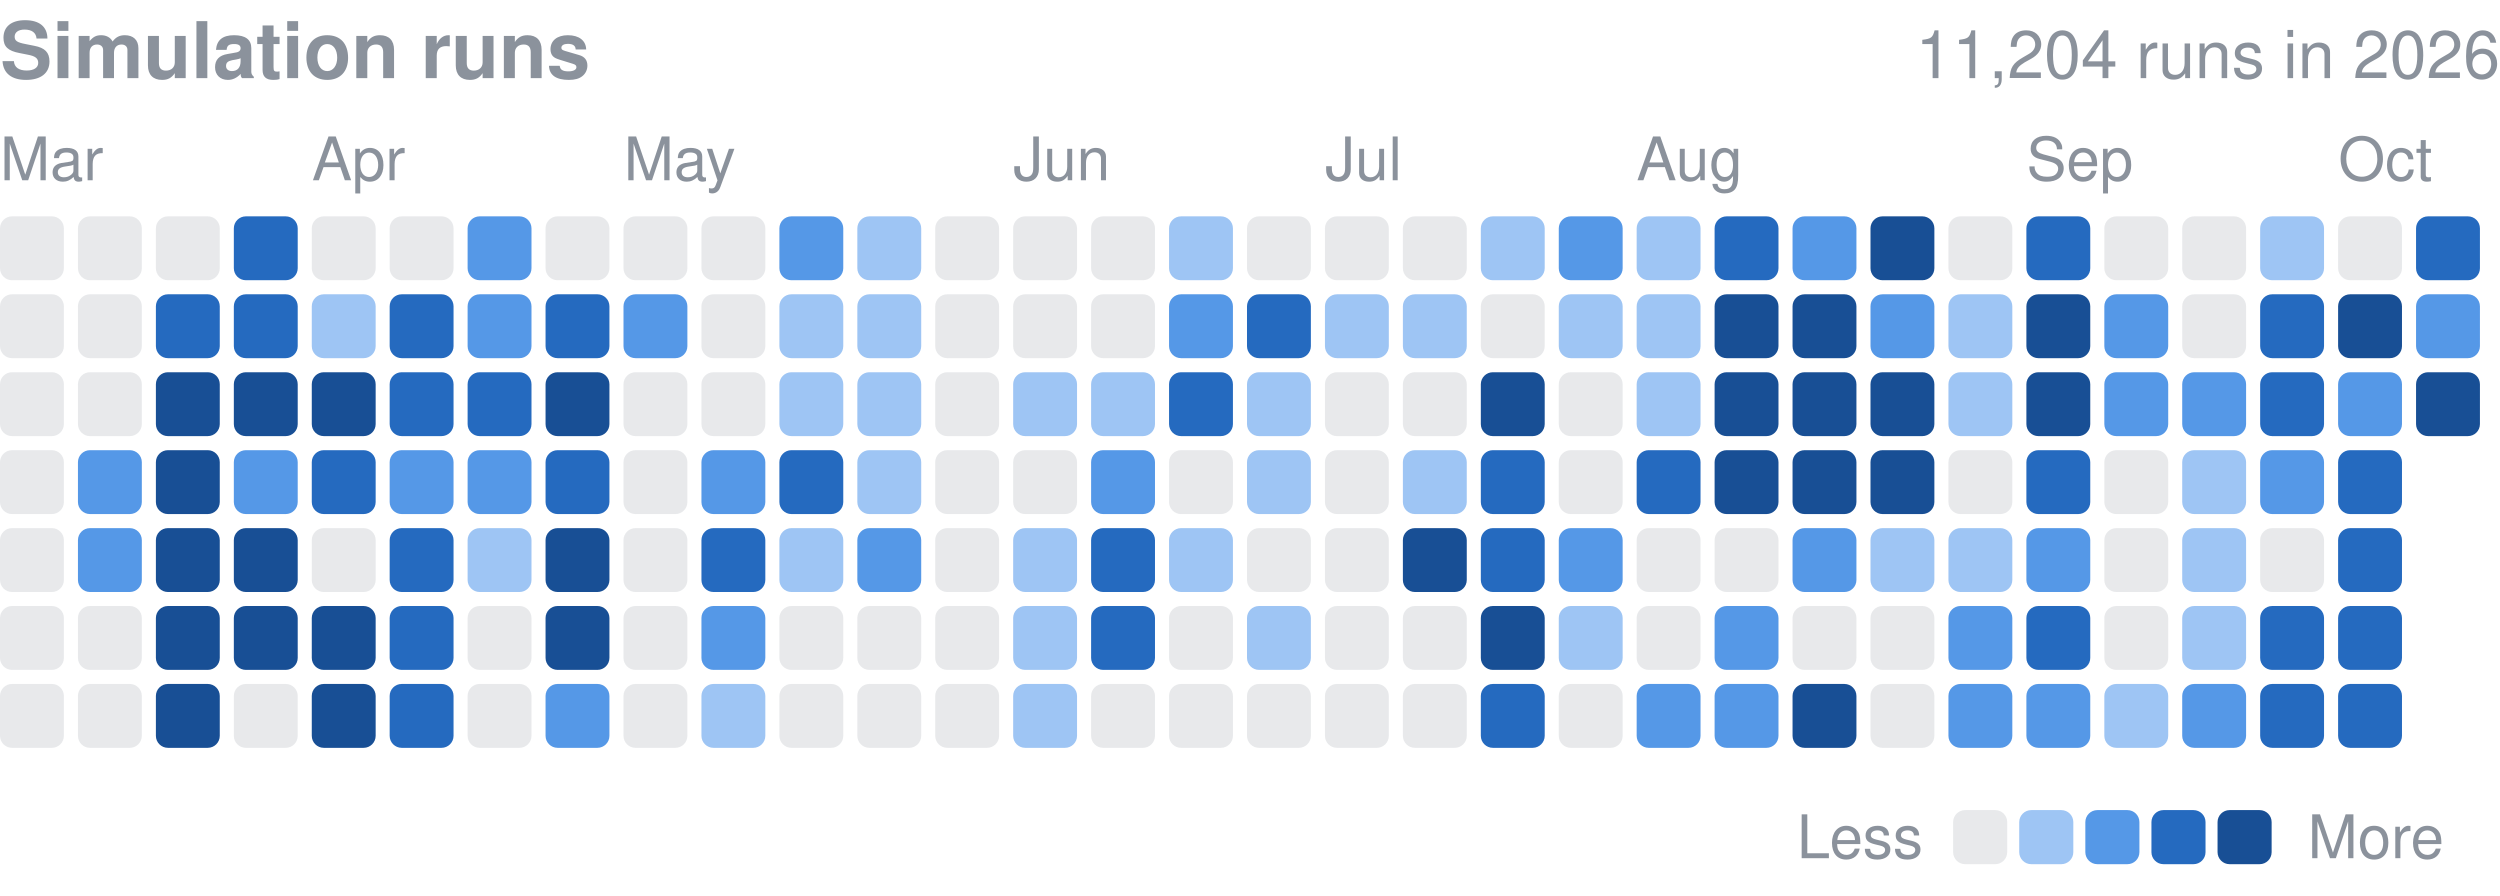
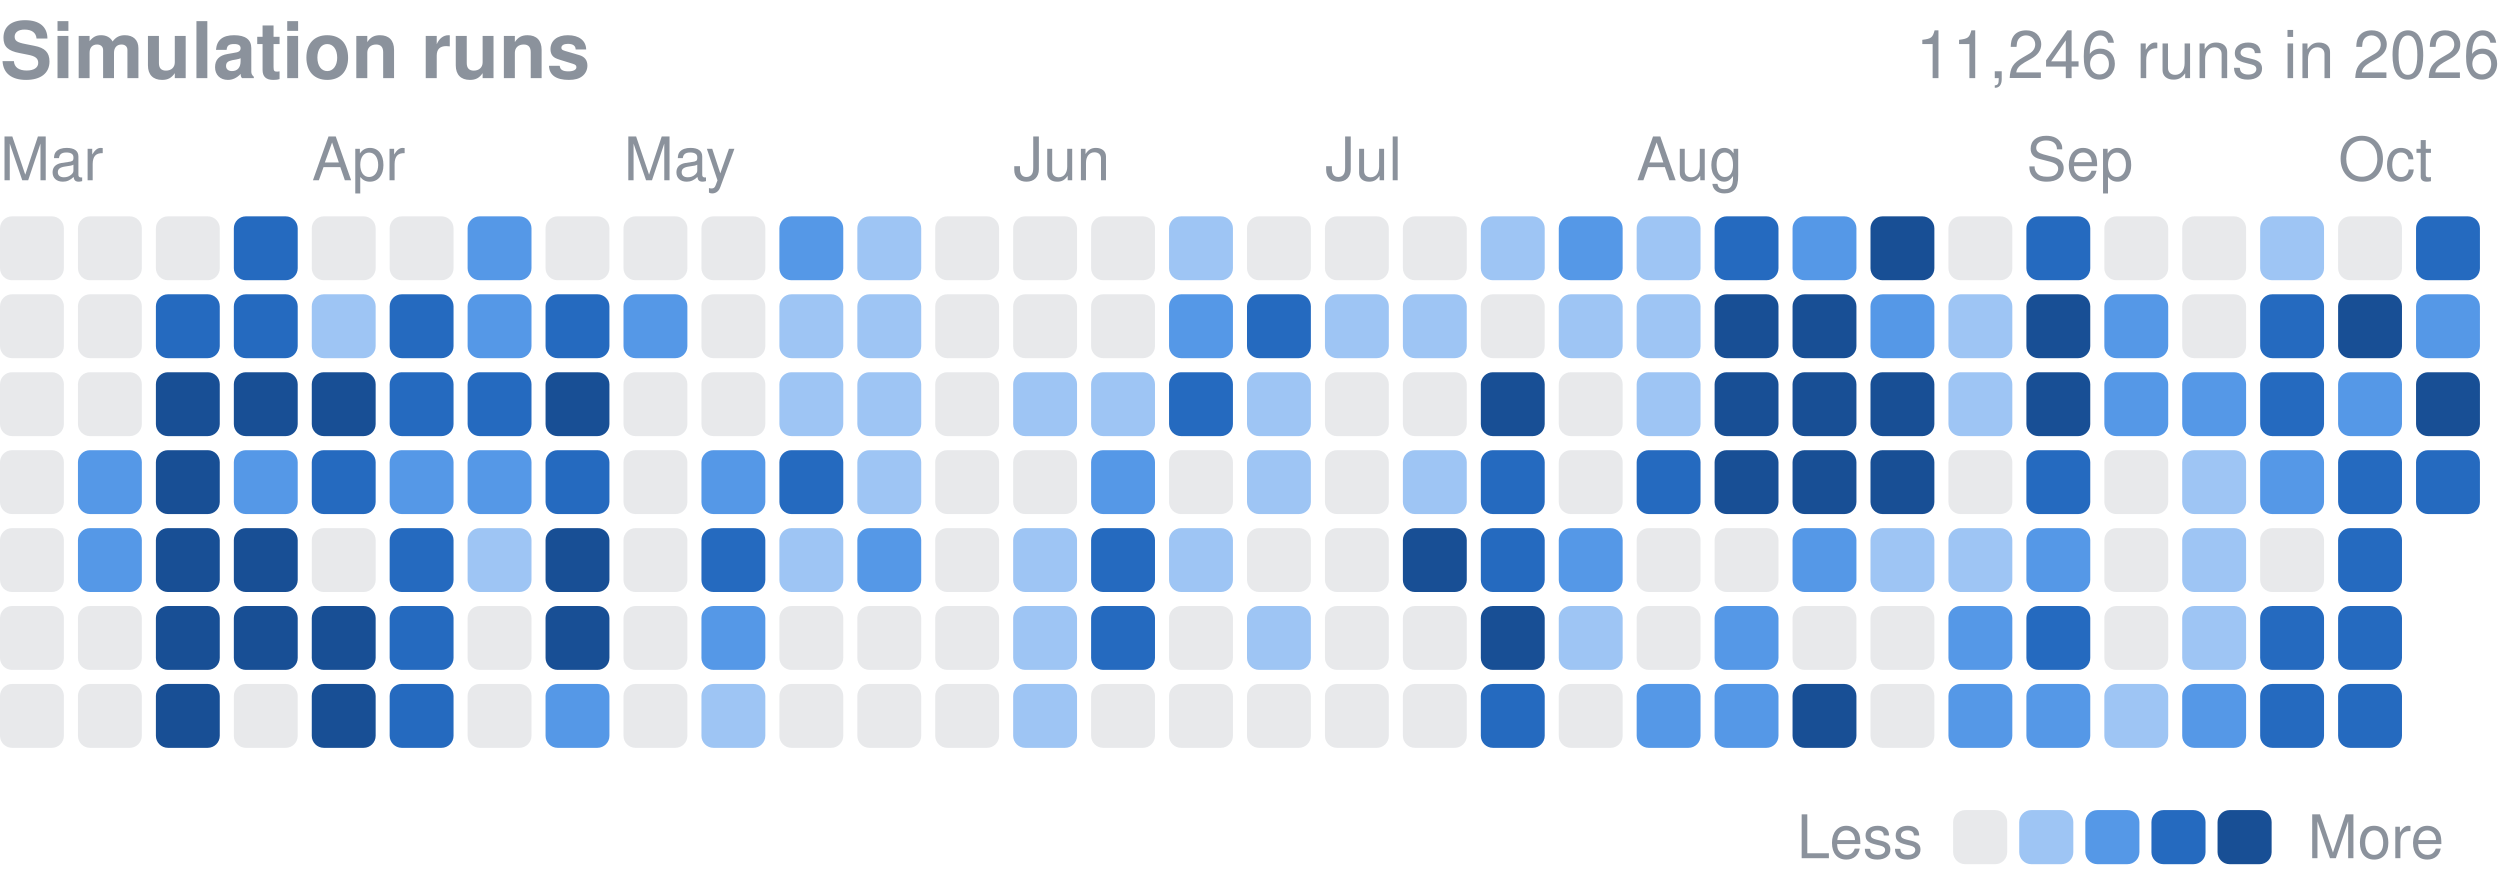
<svg xmlns="http://www.w3.org/2000/svg" width="416" height="149" viewBox="0 0 416 149" role="img" aria-label="Finished simulation runs per day in 2026">
  <style>text{font-family:-apple-system,BlinkMacSystemFont,"Segoe UI",Helvetica,Arial,sans-serif}</style>
  <text x="0" y="13" font-size="13" font-weight="600" fill="#8b929c">Simulation runs</text>
-   <text x="416" y="13" font-size="11" fill="#8b929c" text-anchor="end">11,204 runs in 2026</text>
+   <text x="416" y="13" font-size="11" fill="#8b929c" text-anchor="end">11,246 runs in 2026</text>
  <text x="0.0" y="30" font-size="10" fill="#8b929c">Mar</text>
  <text x="51.9" y="30" font-size="10" fill="#8b929c">Apr</text>
  <text x="103.8" y="30" font-size="10" fill="#8b929c">May</text>
  <text x="168.6" y="30" font-size="10" fill="#8b929c">Jun</text>
  <text x="220.5" y="30" font-size="10" fill="#8b929c">Jul</text>
  <text x="272.3" y="30" font-size="10" fill="#8b929c">Aug</text>
  <text x="337.2" y="30" font-size="10" fill="#8b929c">Sep</text>
  <text x="389.1" y="30" font-size="10" fill="#8b929c">Oct</text>
  <rect x="0.00" y="36.00" width="10.63" height="10.63" rx="2.0" fill="#8b929c" opacity="0.2" />
  <rect x="0.00" y="48.97" width="10.63" height="10.63" rx="2.0" fill="#8b929c" opacity="0.2" />
  <rect x="0.00" y="61.94" width="10.63" height="10.63" rx="2.0" fill="#8b929c" opacity="0.2" />
  <rect x="0.00" y="74.91" width="10.63" height="10.63" rx="2.0" fill="#8b929c" opacity="0.2" />
  <rect x="0.00" y="87.88" width="10.63" height="10.63" rx="2.0" fill="#8b929c" opacity="0.2" />
  <rect x="0.00" y="100.84" width="10.63" height="10.63" rx="2.0" fill="#8b929c" opacity="0.2" />
  <rect x="0.00" y="113.81" width="10.63" height="10.63" rx="2.0" fill="#8b929c" opacity="0.2" />
  <rect x="12.97" y="36.00" width="10.63" height="10.63" rx="2.0" fill="#8b929c" opacity="0.2" />
  <rect x="12.97" y="48.97" width="10.63" height="10.63" rx="2.0" fill="#8b929c" opacity="0.2" />
  <rect x="12.97" y="61.94" width="10.63" height="10.63" rx="2.0" fill="#8b929c" opacity="0.2" />
  <rect x="12.97" y="74.91" width="10.63" height="10.63" rx="2.0" fill="#5598e7" />
  <rect x="12.97" y="87.88" width="10.63" height="10.63" rx="2.0" fill="#5598e7" />
  <rect x="12.97" y="100.84" width="10.63" height="10.63" rx="2.0" fill="#8b929c" opacity="0.2" />
  <rect x="12.97" y="113.81" width="10.63" height="10.63" rx="2.0" fill="#8b929c" opacity="0.2" />
  <rect x="25.94" y="36.00" width="10.63" height="10.63" rx="2.0" fill="#8b929c" opacity="0.2" />
  <rect x="25.94" y="48.97" width="10.63" height="10.63" rx="2.0" fill="#256abf" />
  <rect x="25.94" y="61.94" width="10.63" height="10.63" rx="2.0" fill="#184f95" />
  <rect x="25.94" y="74.91" width="10.63" height="10.63" rx="2.0" fill="#184f95" />
  <rect x="25.94" y="87.88" width="10.63" height="10.63" rx="2.0" fill="#184f95" />
  <rect x="25.94" y="100.84" width="10.63" height="10.63" rx="2.0" fill="#184f95" />
  <rect x="25.94" y="113.81" width="10.63" height="10.63" rx="2.0" fill="#184f95" />
  <rect x="38.91" y="36.00" width="10.63" height="10.63" rx="2.0" fill="#256abf" />
  <rect x="38.91" y="48.97" width="10.63" height="10.63" rx="2.0" fill="#256abf" />
  <rect x="38.91" y="61.94" width="10.63" height="10.63" rx="2.0" fill="#184f95" />
  <rect x="38.91" y="74.91" width="10.63" height="10.63" rx="2.0" fill="#5598e7" />
  <rect x="38.91" y="87.88" width="10.63" height="10.63" rx="2.0" fill="#184f95" />
  <rect x="38.91" y="100.84" width="10.63" height="10.63" rx="2.0" fill="#184f95" />
  <rect x="38.91" y="113.81" width="10.63" height="10.63" rx="2.0" fill="#8b929c" opacity="0.2" />
  <rect x="51.88" y="36.00" width="10.63" height="10.63" rx="2.0" fill="#8b929c" opacity="0.2" />
  <rect x="51.88" y="48.97" width="10.63" height="10.63" rx="2.0" fill="#9ec5f4" />
  <rect x="51.88" y="61.94" width="10.63" height="10.63" rx="2.0" fill="#184f95" />
  <rect x="51.88" y="74.91" width="10.63" height="10.63" rx="2.0" fill="#256abf" />
  <rect x="51.88" y="87.88" width="10.63" height="10.63" rx="2.0" fill="#8b929c" opacity="0.2" />
  <rect x="51.88" y="100.84" width="10.63" height="10.63" rx="2.0" fill="#184f95" />
  <rect x="51.88" y="113.81" width="10.63" height="10.63" rx="2.0" fill="#184f95" />
  <rect x="64.84" y="36.00" width="10.63" height="10.63" rx="2.0" fill="#8b929c" opacity="0.2" />
  <rect x="64.84" y="48.97" width="10.63" height="10.63" rx="2.0" fill="#256abf" />
  <rect x="64.84" y="61.94" width="10.63" height="10.63" rx="2.0" fill="#256abf" />
  <rect x="64.84" y="74.91" width="10.63" height="10.63" rx="2.0" fill="#5598e7" />
  <rect x="64.84" y="87.88" width="10.63" height="10.63" rx="2.0" fill="#256abf" />
  <rect x="64.84" y="100.84" width="10.63" height="10.63" rx="2.0" fill="#256abf" />
  <rect x="64.84" y="113.81" width="10.63" height="10.63" rx="2.0" fill="#256abf" />
  <rect x="77.81" y="36.00" width="10.63" height="10.63" rx="2.0" fill="#5598e7" />
  <rect x="77.81" y="48.97" width="10.63" height="10.63" rx="2.0" fill="#5598e7" />
  <rect x="77.81" y="61.94" width="10.63" height="10.63" rx="2.0" fill="#256abf" />
  <rect x="77.81" y="74.91" width="10.63" height="10.63" rx="2.0" fill="#5598e7" />
  <rect x="77.81" y="87.88" width="10.63" height="10.63" rx="2.0" fill="#9ec5f4" />
  <rect x="77.81" y="100.84" width="10.63" height="10.63" rx="2.0" fill="#8b929c" opacity="0.2" />
  <rect x="77.81" y="113.81" width="10.63" height="10.63" rx="2.0" fill="#8b929c" opacity="0.2" />
  <rect x="90.78" y="36.00" width="10.63" height="10.63" rx="2.0" fill="#8b929c" opacity="0.2" />
  <rect x="90.78" y="48.97" width="10.63" height="10.63" rx="2.0" fill="#256abf" />
  <rect x="90.78" y="61.94" width="10.63" height="10.63" rx="2.0" fill="#184f95" />
  <rect x="90.78" y="74.91" width="10.63" height="10.63" rx="2.0" fill="#256abf" />
  <rect x="90.78" y="87.88" width="10.63" height="10.63" rx="2.0" fill="#184f95" />
  <rect x="90.78" y="100.84" width="10.63" height="10.63" rx="2.0" fill="#184f95" />
  <rect x="90.78" y="113.81" width="10.63" height="10.63" rx="2.0" fill="#5598e7" />
  <rect x="103.75" y="36.00" width="10.63" height="10.63" rx="2.0" fill="#8b929c" opacity="0.2" />
  <rect x="103.75" y="48.97" width="10.63" height="10.63" rx="2.0" fill="#5598e7" />
  <rect x="103.75" y="61.94" width="10.63" height="10.63" rx="2.0" fill="#8b929c" opacity="0.2" />
  <rect x="103.75" y="74.91" width="10.63" height="10.63" rx="2.0" fill="#8b929c" opacity="0.2" />
  <rect x="103.75" y="87.88" width="10.63" height="10.63" rx="2.0" fill="#8b929c" opacity="0.2" />
  <rect x="103.75" y="100.84" width="10.63" height="10.63" rx="2.0" fill="#8b929c" opacity="0.2" />
  <rect x="103.75" y="113.81" width="10.63" height="10.63" rx="2.0" fill="#8b929c" opacity="0.2" />
  <rect x="116.72" y="36.00" width="10.63" height="10.63" rx="2.0" fill="#8b929c" opacity="0.2" />
  <rect x="116.72" y="48.97" width="10.63" height="10.63" rx="2.0" fill="#8b929c" opacity="0.2" />
  <rect x="116.72" y="61.94" width="10.63" height="10.63" rx="2.0" fill="#8b929c" opacity="0.2" />
  <rect x="116.72" y="74.91" width="10.63" height="10.63" rx="2.0" fill="#5598e7" />
  <rect x="116.72" y="87.88" width="10.63" height="10.63" rx="2.0" fill="#256abf" />
  <rect x="116.72" y="100.84" width="10.63" height="10.63" rx="2.0" fill="#5598e7" />
  <rect x="116.72" y="113.81" width="10.63" height="10.63" rx="2.0" fill="#9ec5f4" />
  <rect x="129.69" y="36.00" width="10.63" height="10.63" rx="2.0" fill="#5598e7" />
  <rect x="129.69" y="48.97" width="10.63" height="10.63" rx="2.0" fill="#9ec5f4" />
  <rect x="129.69" y="61.94" width="10.63" height="10.63" rx="2.0" fill="#9ec5f4" />
  <rect x="129.69" y="74.91" width="10.63" height="10.63" rx="2.0" fill="#256abf" />
  <rect x="129.69" y="87.88" width="10.63" height="10.63" rx="2.0" fill="#9ec5f4" />
  <rect x="129.69" y="100.84" width="10.63" height="10.63" rx="2.0" fill="#8b929c" opacity="0.2" />
  <rect x="129.69" y="113.81" width="10.63" height="10.63" rx="2.0" fill="#8b929c" opacity="0.2" />
  <rect x="142.66" y="36.00" width="10.63" height="10.63" rx="2.0" fill="#9ec5f4" />
  <rect x="142.66" y="48.97" width="10.63" height="10.63" rx="2.0" fill="#9ec5f4" />
  <rect x="142.66" y="61.94" width="10.63" height="10.63" rx="2.0" fill="#9ec5f4" />
  <rect x="142.66" y="74.91" width="10.63" height="10.63" rx="2.0" fill="#9ec5f4" />
  <rect x="142.66" y="87.88" width="10.63" height="10.63" rx="2.0" fill="#5598e7" />
  <rect x="142.66" y="100.84" width="10.63" height="10.63" rx="2.0" fill="#8b929c" opacity="0.2" />
  <rect x="142.66" y="113.81" width="10.63" height="10.63" rx="2.0" fill="#8b929c" opacity="0.2" />
  <rect x="155.62" y="36.00" width="10.63" height="10.63" rx="2.0" fill="#8b929c" opacity="0.2" />
  <rect x="155.62" y="48.97" width="10.63" height="10.63" rx="2.0" fill="#8b929c" opacity="0.2" />
  <rect x="155.62" y="61.94" width="10.63" height="10.63" rx="2.0" fill="#8b929c" opacity="0.2" />
  <rect x="155.62" y="74.91" width="10.63" height="10.63" rx="2.0" fill="#8b929c" opacity="0.2" />
  <rect x="155.62" y="87.88" width="10.63" height="10.63" rx="2.0" fill="#8b929c" opacity="0.2" />
  <rect x="155.62" y="100.84" width="10.63" height="10.63" rx="2.0" fill="#8b929c" opacity="0.2" />
  <rect x="155.62" y="113.81" width="10.63" height="10.63" rx="2.0" fill="#8b929c" opacity="0.2" />
  <rect x="168.59" y="36.00" width="10.63" height="10.63" rx="2.0" fill="#8b929c" opacity="0.2" />
  <rect x="168.59" y="48.97" width="10.63" height="10.63" rx="2.0" fill="#8b929c" opacity="0.2" />
  <rect x="168.59" y="61.94" width="10.63" height="10.63" rx="2.0" fill="#9ec5f4" />
  <rect x="168.59" y="74.91" width="10.63" height="10.63" rx="2.0" fill="#8b929c" opacity="0.2" />
  <rect x="168.59" y="87.88" width="10.63" height="10.63" rx="2.0" fill="#9ec5f4" />
  <rect x="168.59" y="100.84" width="10.63" height="10.63" rx="2.0" fill="#9ec5f4" />
  <rect x="168.59" y="113.81" width="10.63" height="10.63" rx="2.0" fill="#9ec5f4" />
  <rect x="181.56" y="36.00" width="10.63" height="10.63" rx="2.0" fill="#8b929c" opacity="0.2" />
  <rect x="181.56" y="48.97" width="10.63" height="10.63" rx="2.0" fill="#8b929c" opacity="0.2" />
  <rect x="181.56" y="61.94" width="10.63" height="10.63" rx="2.0" fill="#9ec5f4" />
  <rect x="181.56" y="74.91" width="10.63" height="10.63" rx="2.0" fill="#5598e7" />
  <rect x="181.56" y="87.88" width="10.63" height="10.63" rx="2.0" fill="#256abf" />
  <rect x="181.56" y="100.84" width="10.63" height="10.63" rx="2.0" fill="#256abf" />
  <rect x="181.56" y="113.81" width="10.63" height="10.63" rx="2.0" fill="#8b929c" opacity="0.2" />
  <rect x="194.53" y="36.00" width="10.63" height="10.63" rx="2.0" fill="#9ec5f4" />
  <rect x="194.53" y="48.97" width="10.63" height="10.63" rx="2.0" fill="#5598e7" />
  <rect x="194.53" y="61.94" width="10.63" height="10.63" rx="2.0" fill="#256abf" />
  <rect x="194.53" y="74.91" width="10.63" height="10.63" rx="2.0" fill="#8b929c" opacity="0.2" />
  <rect x="194.53" y="87.88" width="10.63" height="10.63" rx="2.0" fill="#9ec5f4" />
  <rect x="194.53" y="100.84" width="10.63" height="10.63" rx="2.0" fill="#8b929c" opacity="0.2" />
  <rect x="194.53" y="113.81" width="10.63" height="10.63" rx="2.0" fill="#8b929c" opacity="0.2" />
  <rect x="207.50" y="36.00" width="10.63" height="10.63" rx="2.0" fill="#8b929c" opacity="0.2" />
  <rect x="207.50" y="48.97" width="10.63" height="10.63" rx="2.0" fill="#256abf" />
  <rect x="207.50" y="61.94" width="10.63" height="10.63" rx="2.0" fill="#9ec5f4" />
  <rect x="207.50" y="74.91" width="10.63" height="10.63" rx="2.0" fill="#9ec5f4" />
  <rect x="207.50" y="87.88" width="10.63" height="10.63" rx="2.0" fill="#8b929c" opacity="0.2" />
  <rect x="207.50" y="100.84" width="10.63" height="10.63" rx="2.0" fill="#9ec5f4" />
  <rect x="207.50" y="113.81" width="10.63" height="10.63" rx="2.0" fill="#8b929c" opacity="0.2" />
  <rect x="220.47" y="36.00" width="10.63" height="10.63" rx="2.0" fill="#8b929c" opacity="0.2" />
  <rect x="220.47" y="48.97" width="10.63" height="10.63" rx="2.0" fill="#9ec5f4" />
  <rect x="220.47" y="61.94" width="10.63" height="10.63" rx="2.0" fill="#8b929c" opacity="0.2" />
  <rect x="220.47" y="74.91" width="10.63" height="10.63" rx="2.0" fill="#8b929c" opacity="0.2" />
  <rect x="220.47" y="87.88" width="10.63" height="10.63" rx="2.0" fill="#8b929c" opacity="0.2" />
  <rect x="220.47" y="100.84" width="10.63" height="10.63" rx="2.0" fill="#8b929c" opacity="0.2" />
  <rect x="220.47" y="113.81" width="10.63" height="10.63" rx="2.0" fill="#8b929c" opacity="0.2" />
  <rect x="233.44" y="36.00" width="10.63" height="10.63" rx="2.0" fill="#8b929c" opacity="0.2" />
  <rect x="233.44" y="48.97" width="10.63" height="10.63" rx="2.0" fill="#9ec5f4" />
  <rect x="233.44" y="61.94" width="10.63" height="10.63" rx="2.0" fill="#8b929c" opacity="0.2" />
  <rect x="233.44" y="74.91" width="10.63" height="10.63" rx="2.0" fill="#9ec5f4" />
  <rect x="233.44" y="87.88" width="10.63" height="10.63" rx="2.0" fill="#184f95" />
  <rect x="233.44" y="100.84" width="10.63" height="10.63" rx="2.0" fill="#8b929c" opacity="0.2" />
  <rect x="233.44" y="113.81" width="10.63" height="10.63" rx="2.0" fill="#8b929c" opacity="0.2" />
  <rect x="246.41" y="36.00" width="10.63" height="10.63" rx="2.0" fill="#9ec5f4" />
  <rect x="246.41" y="48.97" width="10.63" height="10.63" rx="2.0" fill="#8b929c" opacity="0.2" />
  <rect x="246.41" y="61.94" width="10.63" height="10.63" rx="2.0" fill="#184f95" />
  <rect x="246.41" y="74.91" width="10.63" height="10.63" rx="2.0" fill="#256abf" />
  <rect x="246.41" y="87.88" width="10.63" height="10.63" rx="2.0" fill="#256abf" />
  <rect x="246.41" y="100.84" width="10.63" height="10.63" rx="2.0" fill="#184f95" />
  <rect x="246.41" y="113.81" width="10.63" height="10.63" rx="2.0" fill="#256abf" />
  <rect x="259.38" y="36.00" width="10.63" height="10.63" rx="2.0" fill="#5598e7" />
  <rect x="259.38" y="48.97" width="10.63" height="10.63" rx="2.0" fill="#9ec5f4" />
  <rect x="259.38" y="61.94" width="10.63" height="10.63" rx="2.0" fill="#8b929c" opacity="0.2" />
  <rect x="259.38" y="74.91" width="10.63" height="10.63" rx="2.0" fill="#8b929c" opacity="0.2" />
  <rect x="259.38" y="87.88" width="10.63" height="10.63" rx="2.0" fill="#5598e7" />
  <rect x="259.38" y="100.84" width="10.63" height="10.63" rx="2.0" fill="#9ec5f4" />
  <rect x="259.38" y="113.81" width="10.63" height="10.63" rx="2.0" fill="#8b929c" opacity="0.2" />
  <rect x="272.34" y="36.00" width="10.63" height="10.63" rx="2.0" fill="#9ec5f4" />
  <rect x="272.34" y="48.97" width="10.63" height="10.63" rx="2.0" fill="#9ec5f4" />
  <rect x="272.34" y="61.94" width="10.63" height="10.63" rx="2.0" fill="#9ec5f4" />
  <rect x="272.34" y="74.91" width="10.63" height="10.63" rx="2.0" fill="#256abf" />
  <rect x="272.34" y="87.88" width="10.63" height="10.63" rx="2.0" fill="#8b929c" opacity="0.2" />
  <rect x="272.34" y="100.84" width="10.63" height="10.63" rx="2.0" fill="#8b929c" opacity="0.2" />
  <rect x="272.34" y="113.81" width="10.63" height="10.63" rx="2.0" fill="#5598e7" />
  <rect x="285.31" y="36.00" width="10.63" height="10.63" rx="2.0" fill="#256abf" />
  <rect x="285.31" y="48.97" width="10.63" height="10.63" rx="2.0" fill="#184f95" />
  <rect x="285.31" y="61.94" width="10.63" height="10.63" rx="2.0" fill="#184f95" />
  <rect x="285.31" y="74.91" width="10.63" height="10.63" rx="2.0" fill="#184f95" />
  <rect x="285.31" y="87.88" width="10.63" height="10.63" rx="2.0" fill="#8b929c" opacity="0.2" />
  <rect x="285.31" y="100.84" width="10.63" height="10.63" rx="2.0" fill="#5598e7" />
  <rect x="285.31" y="113.81" width="10.63" height="10.63" rx="2.0" fill="#5598e7" />
  <rect x="298.28" y="36.00" width="10.63" height="10.63" rx="2.0" fill="#5598e7" />
  <rect x="298.28" y="48.97" width="10.63" height="10.63" rx="2.0" fill="#184f95" />
  <rect x="298.28" y="61.94" width="10.63" height="10.63" rx="2.0" fill="#184f95" />
  <rect x="298.28" y="74.91" width="10.63" height="10.63" rx="2.0" fill="#184f95" />
  <rect x="298.28" y="87.88" width="10.63" height="10.63" rx="2.0" fill="#5598e7" />
  <rect x="298.28" y="100.84" width="10.63" height="10.63" rx="2.0" fill="#8b929c" opacity="0.2" />
  <rect x="298.28" y="113.81" width="10.63" height="10.63" rx="2.0" fill="#184f95" />
  <rect x="311.25" y="36.00" width="10.63" height="10.63" rx="2.0" fill="#184f95" />
  <rect x="311.25" y="48.97" width="10.63" height="10.63" rx="2.0" fill="#5598e7" />
  <rect x="311.25" y="61.94" width="10.63" height="10.63" rx="2.0" fill="#184f95" />
  <rect x="311.25" y="74.91" width="10.63" height="10.63" rx="2.0" fill="#184f95" />
  <rect x="311.25" y="87.88" width="10.63" height="10.63" rx="2.0" fill="#9ec5f4" />
  <rect x="311.25" y="100.84" width="10.63" height="10.63" rx="2.0" fill="#8b929c" opacity="0.2" />
  <rect x="311.25" y="113.81" width="10.63" height="10.63" rx="2.0" fill="#8b929c" opacity="0.2" />
  <rect x="324.22" y="36.00" width="10.63" height="10.63" rx="2.0" fill="#8b929c" opacity="0.2" />
  <rect x="324.22" y="48.97" width="10.63" height="10.63" rx="2.0" fill="#9ec5f4" />
  <rect x="324.22" y="61.94" width="10.63" height="10.63" rx="2.0" fill="#9ec5f4" />
  <rect x="324.22" y="74.91" width="10.63" height="10.63" rx="2.0" fill="#8b929c" opacity="0.2" />
  <rect x="324.22" y="87.88" width="10.63" height="10.63" rx="2.0" fill="#9ec5f4" />
  <rect x="324.22" y="100.84" width="10.63" height="10.63" rx="2.0" fill="#5598e7" />
  <rect x="324.22" y="113.81" width="10.63" height="10.63" rx="2.0" fill="#5598e7" />
  <rect x="337.19" y="36.00" width="10.63" height="10.63" rx="2.0" fill="#256abf" />
  <rect x="337.19" y="48.97" width="10.63" height="10.63" rx="2.0" fill="#184f95" />
  <rect x="337.19" y="61.94" width="10.63" height="10.63" rx="2.0" fill="#184f95" />
  <rect x="337.19" y="74.91" width="10.63" height="10.63" rx="2.0" fill="#256abf" />
  <rect x="337.19" y="87.88" width="10.63" height="10.63" rx="2.0" fill="#5598e7" />
  <rect x="337.19" y="100.84" width="10.63" height="10.63" rx="2.0" fill="#256abf" />
  <rect x="337.19" y="113.81" width="10.63" height="10.63" rx="2.0" fill="#5598e7" />
  <rect x="350.16" y="36.00" width="10.63" height="10.63" rx="2.0" fill="#8b929c" opacity="0.2" />
  <rect x="350.16" y="48.97" width="10.63" height="10.63" rx="2.0" fill="#5598e7" />
  <rect x="350.16" y="61.94" width="10.63" height="10.63" rx="2.0" fill="#5598e7" />
  <rect x="350.16" y="74.91" width="10.63" height="10.63" rx="2.0" fill="#8b929c" opacity="0.2" />
  <rect x="350.16" y="87.88" width="10.63" height="10.63" rx="2.0" fill="#8b929c" opacity="0.2" />
  <rect x="350.16" y="100.84" width="10.63" height="10.63" rx="2.0" fill="#8b929c" opacity="0.2" />
  <rect x="350.16" y="113.81" width="10.63" height="10.63" rx="2.0" fill="#9ec5f4" />
  <rect x="363.12" y="36.00" width="10.63" height="10.63" rx="2.0" fill="#8b929c" opacity="0.2" />
  <rect x="363.12" y="48.97" width="10.63" height="10.63" rx="2.0" fill="#8b929c" opacity="0.2" />
  <rect x="363.12" y="61.94" width="10.63" height="10.63" rx="2.0" fill="#5598e7" />
  <rect x="363.12" y="74.91" width="10.63" height="10.63" rx="2.0" fill="#9ec5f4" />
  <rect x="363.12" y="87.88" width="10.63" height="10.63" rx="2.0" fill="#9ec5f4" />
  <rect x="363.12" y="100.84" width="10.63" height="10.63" rx="2.0" fill="#9ec5f4" />
  <rect x="363.12" y="113.81" width="10.63" height="10.63" rx="2.0" fill="#5598e7" />
  <rect x="376.09" y="36.00" width="10.63" height="10.63" rx="2.0" fill="#9ec5f4" />
  <rect x="376.09" y="48.97" width="10.63" height="10.63" rx="2.0" fill="#256abf" />
  <rect x="376.09" y="61.94" width="10.63" height="10.63" rx="2.0" fill="#256abf" />
  <rect x="376.09" y="74.91" width="10.63" height="10.63" rx="2.0" fill="#5598e7" />
  <rect x="376.09" y="87.88" width="10.63" height="10.63" rx="2.0" fill="#8b929c" opacity="0.2" />
  <rect x="376.09" y="100.84" width="10.63" height="10.63" rx="2.0" fill="#256abf" />
  <rect x="376.09" y="113.81" width="10.63" height="10.63" rx="2.0" fill="#256abf" />
  <rect x="389.06" y="36.00" width="10.63" height="10.63" rx="2.0" fill="#8b929c" opacity="0.2" />
  <rect x="389.06" y="48.97" width="10.63" height="10.63" rx="2.0" fill="#184f95" />
  <rect x="389.06" y="61.94" width="10.63" height="10.63" rx="2.0" fill="#5598e7" />
  <rect x="389.06" y="74.91" width="10.63" height="10.63" rx="2.0" fill="#256abf" />
  <rect x="389.06" y="87.88" width="10.63" height="10.63" rx="2.0" fill="#256abf" />
  <rect x="389.06" y="100.84" width="10.63" height="10.63" rx="2.0" fill="#256abf" />
  <rect x="389.06" y="113.81" width="10.63" height="10.63" rx="2.0" fill="#256abf" />
  <rect x="402.03" y="36.00" width="10.63" height="10.63" rx="2.0" fill="#256abf" />
  <rect x="402.03" y="48.97" width="10.63" height="10.63" rx="2.0" fill="#5598e7" />
  <rect x="402.03" y="61.94" width="10.63" height="10.63" rx="2.0" fill="#184f95" />
+   <rect x="402.03" y="74.91" width="10.63" height="10.63" rx="2.0" fill="#256abf" />
  <text x="299" y="142.8" font-size="10" fill="#8b929c">Less</text>
  <rect x="325" y="134.8" width="9" height="9" rx="2.0" fill="#8b929c" opacity="0.2" />
  <rect x="336.0" y="134.8" width="9" height="9" rx="2.0" fill="#9ec5f4" />
  <rect x="347.0" y="134.8" width="9" height="9" rx="2.0" fill="#5598e7" />
  <rect x="358.0" y="134.8" width="9" height="9" rx="2.0" fill="#256abf" />
  <rect x="369.0" y="134.8" width="9" height="9" rx="2.0" fill="#184f95" />
  <text x="384.0" y="142.8" font-size="10" fill="#8b929c">More</text>
</svg>
